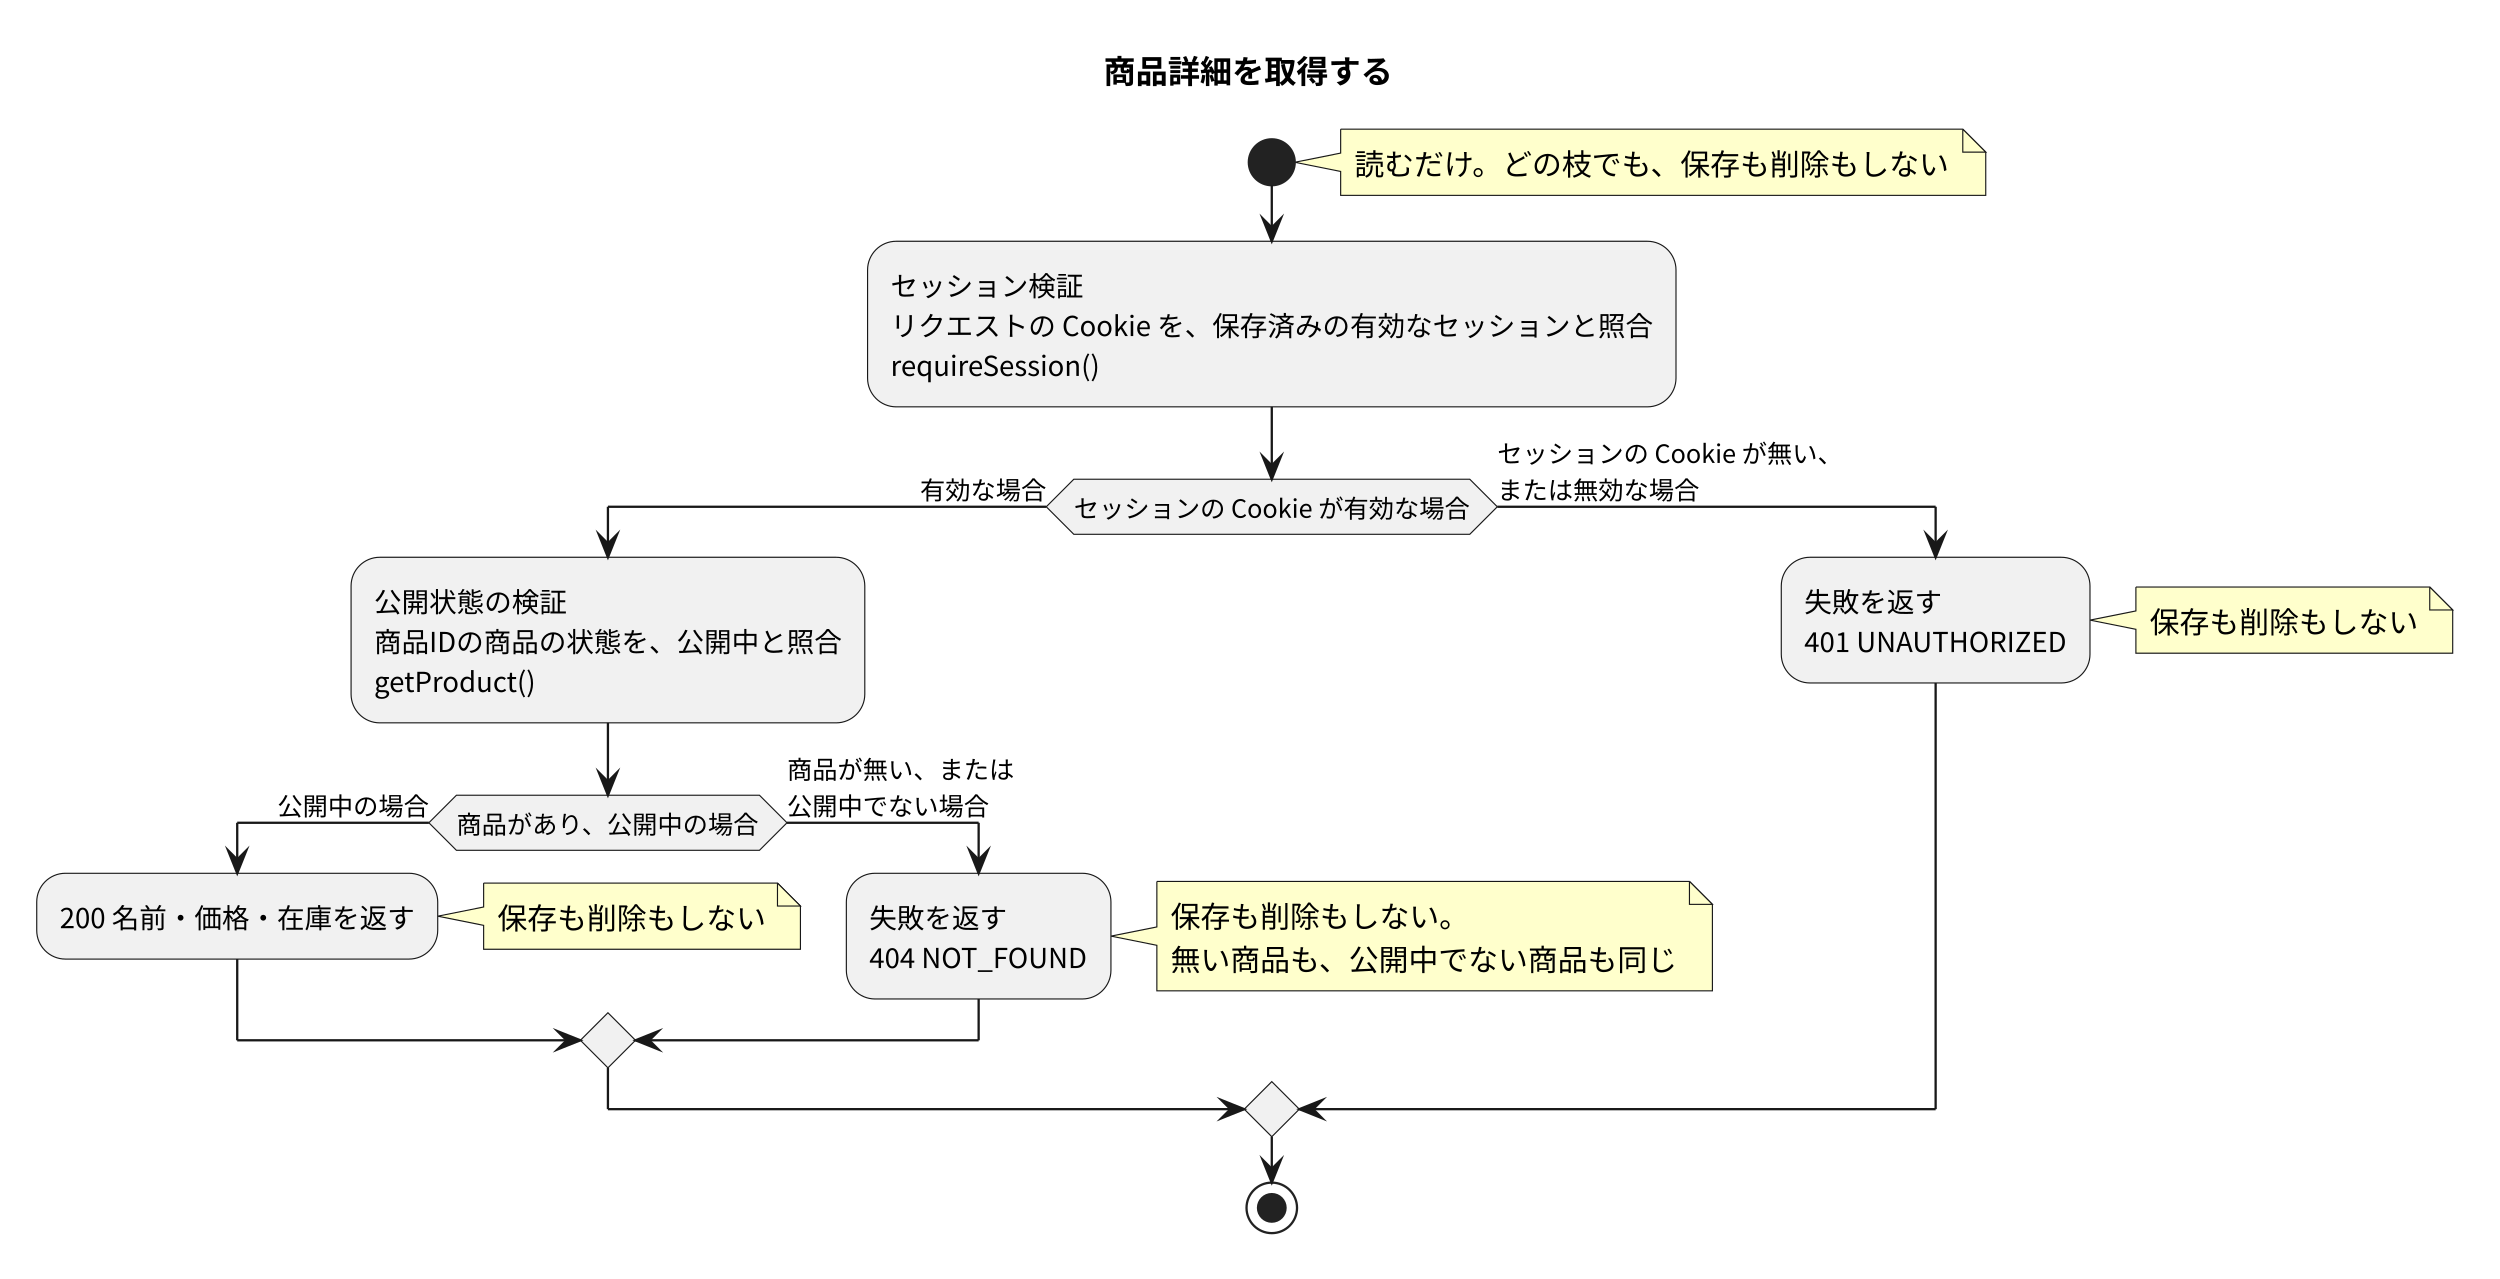
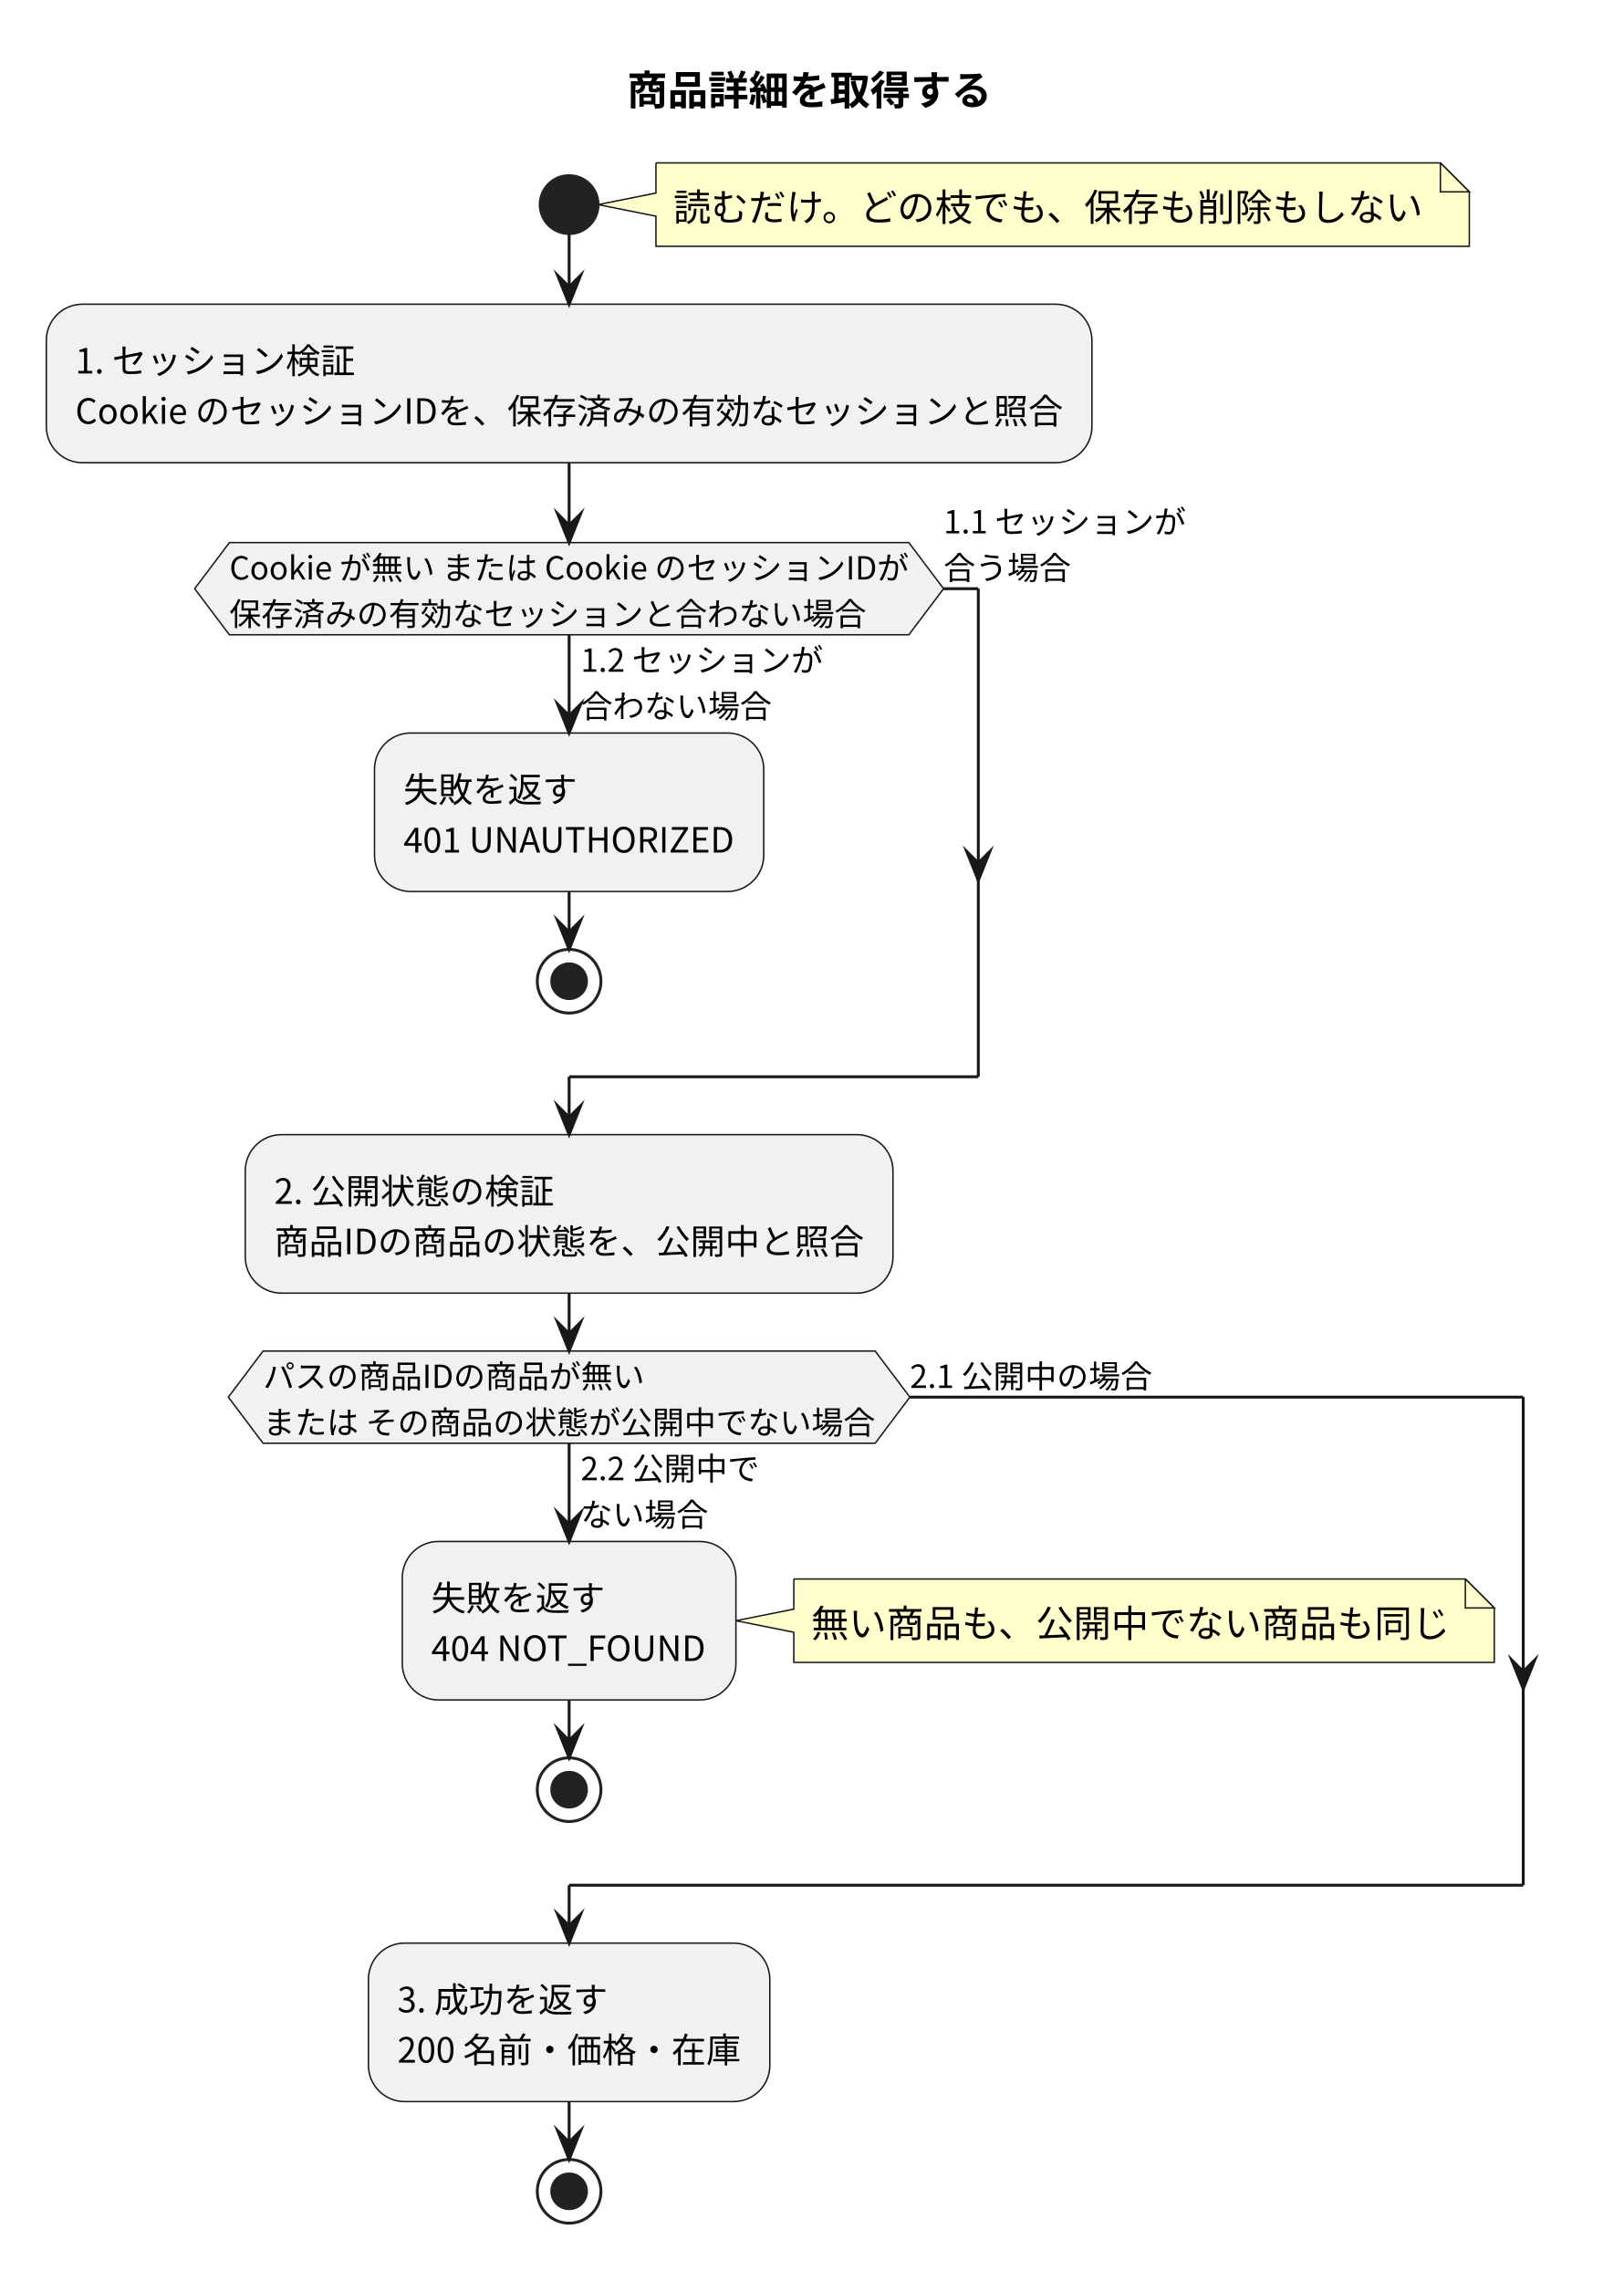
- <svg xmlns="http://www.w3.org/2000/svg" version="1.1" data-diagram-type="ACTIVITY" style="width:1089px;height:557px;background:#FFFFFF;" width="1089px" height="557px" viewBox="0 0 1089 557" zoomAndPan="magnify" preserveAspectRatio="none" contentStyleType="text/css">
+ <svg xmlns="http://www.w3.org/2000/svg" version="1.1" data-diagram-type="ACTIVITY" style="width:561px;height:788px;background:#FFFFFF;" width="561px" height="788px" viewBox="0 0 561 788" zoomAndPan="magnify" preserveAspectRatio="none" contentStyleType="text/css">
  <defs />
  <g font-family="sans-serif" lengthAdjust="spacing">
    <g class="title" data-source-line="8">
-       <text x="480.698" y="36.24" fill="#000" font-size="14" textLength="125.999" font-weight="700" font-family="'Noto Sans CJK JP'">商品詳細を取得する</text>
+       <text x="216.623" y="36.24" fill="#000" font-size="14" textLength="125.999" font-weight="700" font-family="'Noto Sans CJK JP'">商品詳細を取得する</text>
    </g>
-     <path d="M583.988,56.272 L583.988,66.684 L563.988,70.684 L583.988,74.684 L583.988,85.096 A0,0 0 0 0 583.988,85.096 L864.989,85.096 A0,0 0 0 0 864.989,85.096 L864.989,66.272 L854.989,56.272 L583.988,56.272 A0,0 0 0 0 583.988,56.272" style="stroke:#181818;stroke-width:0.5;" fill="#FFC" />
-     <path d="M854.989,56.272 L854.989,66.272 L864.989,66.272 L854.989,56.272" style="stroke:#181818;stroke-width:0.5;" fill="#FFC" />
-     <text x="589.988" y="76.352" fill="#000" font-size="13" textLength="260" font-family="'Noto Sans CJK JP'">読むだけ。どの枝でも、保存も削除もしない</text>
-     <ellipse cx="553.988" cy="70.684" rx="10" ry="10" fill="#222" style="stroke:#222;stroke-width:1;" />
-     <rect x="377.913" y="105.096" width="352.151" height="72.128" fill="#F1F1F1" style="stroke:#181818;stroke-width:0.5;" rx="12.5" ry="12.5" />
-     <text x="387.913" y="129.016" fill="#000" font-size="12" textLength="84.001" font-family="'Noto Sans CJK JP'">セッション検証</text>
-     <text x="387.913" y="146.392" fill="#000" font-size="12" textLength="332.151" font-family="'Noto Sans CJK JP'">リクエストの Cookie を、保存済みの有効なセッションと照合</text>
-     <text x="387.913" y="163.768" fill="#000" font-size="12" textLength="91.669" font-family="'Noto Sans CJK JP'">requireSession()</text>
-     <polygon points="467.754,208.748,640.222,208.748,652.222,220.748,640.222,232.748,467.754,232.748,455.754,220.748,467.754,208.748" fill="#F1F1F1" style="stroke:#181818;stroke-width:0.5;stroke-linejoin:miter;stroke-miterlimit:10;" />
-     <text x="467.754" y="225.544" fill="#000" font-size="11" textLength="172.468" font-family="'Noto Sans CJK JP'">セッションの Cookie が有効な場合</text>
-     <text x="400.755" y="217.58" fill="#000" font-size="11" textLength="55" font-family="'Noto Sans CJK JP'">有効な場合</text>
-     <text x="652.222" y="201.652" fill="#000" font-size="11" textLength="150.468" font-family="'Noto Sans CJK JP'">セッションの Cookie が無い、</text>
-     <text x="652.222" y="217.58" fill="#000" font-size="11" textLength="87.999" font-family="'Noto Sans CJK JP'">または無効な場合</text>
-     <rect x="152.929" y="242.748" width="223.774" height="72.128" fill="#F1F1F1" style="stroke:#181818;stroke-width:0.5;" rx="12.5" ry="12.5" />
-     <text x="162.929" y="266.668" fill="#000" font-size="12" textLength="84.001" font-family="'Noto Sans CJK JP'">公開状態の検証</text>
-     <text x="162.929" y="284.044" fill="#000" font-size="12" textLength="203.774" font-family="'Noto Sans CJK JP'">商品IDの商品の状態を、公開中と照合</text>
-     <text x="162.929" y="301.42" fill="#000" font-size="12" textLength="70.945" font-family="'Noto Sans CJK JP'">getProduct()</text>
-     <polygon points="198.817,346.4,330.816,346.4,342.816,358.4,330.816,370.4,198.817,370.4,186.817,358.4,198.817,346.4" fill="#F1F1F1" style="stroke:#181818;stroke-width:0.5;stroke-linejoin:miter;stroke-miterlimit:10;" />
-     <text x="198.817" y="363.196" fill="#000" font-size="11" textLength="131.999" font-family="'Noto Sans CJK JP'">商品があり、公開中の場合</text>
-     <text x="120.817" y="355.232" fill="#000" font-size="11" textLength="66" font-family="'Noto Sans CJK JP'">公開中の場合</text>
-     <text x="342.816" y="339.304" fill="#000" font-size="11" textLength="98.999" font-family="'Noto Sans CJK JP'">商品が無い、または</text>
-     <text x="342.816" y="355.232" fill="#000" font-size="11" textLength="87.999" font-family="'Noto Sans CJK JP'">公開中でない場合</text>
-     <path d="M210.669,384.676 L210.669,395.088 L190.669,399.088 L210.669,403.088 L210.669,413.5 A0,0 0 0 0 210.669,413.5 L348.669,413.5 A0,0 0 0 0 348.669,413.5 L348.669,394.676 L338.669,384.676 L210.669,384.676 A0,0 0 0 0 210.669,384.676" style="stroke:#181818;stroke-width:0.5;" fill="#FFC" />
-     <path d="M338.669,384.676 L338.669,394.676 L348.669,394.676 L338.669,384.676" style="stroke:#181818;stroke-width:0.5;" fill="#FFC" />
-     <text x="216.669" y="404.756" fill="#000" font-size="13" textLength="117" font-family="'Noto Sans CJK JP'">保存も削除もしない</text>
-     <rect x="16" y="380.4" width="174.669" height="37.376" fill="#F1F1F1" style="stroke:#181818;stroke-width:0.5;" rx="12.5" ry="12.5" />
-     <text x="26" y="404.32" fill="#000" font-size="12" textLength="154.669" font-family="'Noto Sans CJK JP'">200 名前・価格・在庫を返す</text>
-     <path d="M503.926,383.952 L503.926,403.776 L483.926,407.776 L503.926,411.776 L503.926,431.6 A0,0 0 0 0 503.926,431.6 L745.926,431.6 A0,0 0 0 0 745.926,431.6 L745.926,393.952 L735.926,383.952 L503.926,383.952 A0,0 0 0 0 503.926,383.952" style="stroke:#181818;stroke-width:0.5;" fill="#FFC" />
-     <path d="M735.926,383.952 L735.926,393.952 L745.926,393.952 L735.926,383.952" style="stroke:#181818;stroke-width:0.5;" fill="#FFC" />
-     <text x="509.926" y="404.032" fill="#000" font-size="13" textLength="130" font-family="'Noto Sans CJK JP'">保存も削除もしない。</text>
-     <text x="509.926" y="422.856" fill="#000" font-size="13" textLength="221" font-family="'Noto Sans CJK JP'">無い商品も、公開中でない商品も同じ</text>
-     <rect x="368.669" y="380.4" width="115.257" height="54.752" fill="#F1F1F1" style="stroke:#181818;stroke-width:0.5;" rx="12.5" ry="12.5" />
-     <text x="378.669" y="404.32" fill="#000" font-size="12" textLength="60" font-family="'Noto Sans CJK JP'">失敗を返す</text>
-     <text x="378.669" y="421.696" fill="#000" font-size="12" textLength="95.257" font-family="'Noto Sans CJK JP'">404 NOT_FOUND</text>
-     <polygon points="264.816,441.152,276.816,453.152,264.816,465.152,252.816,453.152,264.816,441.152" fill="#F1F1F1" style="stroke:#181818;stroke-width:0.5;stroke-linejoin:miter;stroke-miterlimit:10;" />
-     <path d="M930.395,255.712 L930.395,266.124 L910.395,270.124 L930.395,274.124 L930.395,284.536 A0,0 0 0 0 930.395,284.536 L1068.395,284.536 A0,0 0 0 0 1068.395,284.536 L1068.395,265.712 L1058.395,255.712 L930.395,255.712 A0,0 0 0 0 930.395,255.712" style="stroke:#181818;stroke-width:0.5;" fill="#FFC" />
-     <path d="M1058.395,255.712 L1058.395,265.712 L1068.395,265.712 L1058.395,255.712" style="stroke:#181818;stroke-width:0.5;" fill="#FFC" />
-     <text x="936.395" y="275.792" fill="#000" font-size="13" textLength="117" font-family="'Noto Sans CJK JP'">保存も削除もしない</text>
-     <rect x="775.926" y="242.748" width="134.469" height="54.752" fill="#F1F1F1" style="stroke:#181818;stroke-width:0.5;" rx="12.5" ry="12.5" />
-     <text x="785.926" y="266.668" fill="#000" font-size="12" textLength="60" font-family="'Noto Sans CJK JP'">失敗を返す</text>
-     <text x="785.926" y="284.044" fill="#000" font-size="12" textLength="114.469" font-family="'Noto Sans CJK JP'">401 UNAUTHORIZED</text>
-     <polygon points="553.988,471.152,565.988,483.152,553.988,495.152,541.988,483.152,553.988,471.152" fill="#F1F1F1" style="stroke:#181818;stroke-width:0.5;stroke-linejoin:miter;stroke-miterlimit:10;" />
-     <ellipse cx="553.988" cy="526.152" rx="11" ry="11" fill="none" style="stroke:#222;stroke-width:1;" />
-     <ellipse cx="553.988" cy="526.152" rx="6" ry="6" fill="#222" style="stroke:#222;stroke-width:1;" />
-     <line x1="553.988" y1="80.684" x2="553.988" y2="105.096" style="stroke:#181818;stroke-width:1;" />
-     <polygon points="549.988,95.096,553.988,105.096,557.988,95.096,553.988,99.096" fill="#181818" style="stroke:#181818;stroke-width:1;stroke-linejoin:miter;stroke-miterlimit:10;" />
-     <line x1="186.817" y1="358.4" x2="103.335" y2="358.4" style="stroke:#181818;stroke-width:1;" />
-     <line x1="103.335" y1="358.4" x2="103.335" y2="380.4" style="stroke:#181818;stroke-width:1;" />
-     <polygon points="99.335,370.4,103.335,380.4,107.335,370.4,103.335,374.4" fill="#181818" style="stroke:#181818;stroke-width:1;stroke-linejoin:miter;stroke-miterlimit:10;" />
-     <line x1="342.816" y1="358.4" x2="426.298" y2="358.4" style="stroke:#181818;stroke-width:1;" />
-     <line x1="426.298" y1="358.4" x2="426.298" y2="380.4" style="stroke:#181818;stroke-width:1;" />
-     <polygon points="422.298,370.4,426.298,380.4,430.298,370.4,426.298,374.4" fill="#181818" style="stroke:#181818;stroke-width:1;stroke-linejoin:miter;stroke-miterlimit:10;" />
-     <line x1="103.335" y1="417.776" x2="103.335" y2="453.152" style="stroke:#181818;stroke-width:1;" />
-     <line x1="103.335" y1="453.152" x2="252.816" y2="453.152" style="stroke:#181818;stroke-width:1;" />
-     <polygon points="242.816,449.152,252.816,453.152,242.816,457.152,246.816,453.152" fill="#181818" style="stroke:#181818;stroke-width:1;stroke-linejoin:miter;stroke-miterlimit:10;" />
-     <line x1="426.298" y1="435.152" x2="426.298" y2="453.152" style="stroke:#181818;stroke-width:1;" />
-     <line x1="426.298" y1="453.152" x2="276.816" y2="453.152" style="stroke:#181818;stroke-width:1;" />
-     <polygon points="286.816,449.152,276.816,453.152,286.816,457.152,282.816,453.152" fill="#181818" style="stroke:#181818;stroke-width:1;stroke-linejoin:miter;stroke-miterlimit:10;" />
-     <line x1="264.816" y1="314.876" x2="264.816" y2="346.4" style="stroke:#181818;stroke-width:1;" />
-     <polygon points="260.816,336.4,264.816,346.4,268.816,336.4,264.816,340.4" fill="#181818" style="stroke:#181818;stroke-width:1;stroke-linejoin:miter;stroke-miterlimit:10;" />
-     <line x1="455.754" y1="220.748" x2="264.816" y2="220.748" style="stroke:#181818;stroke-width:1;" />
-     <line x1="264.816" y1="220.748" x2="264.816" y2="242.748" style="stroke:#181818;stroke-width:1;" />
-     <polygon points="260.816,232.748,264.816,242.748,268.816,232.748,264.816,236.748" fill="#181818" style="stroke:#181818;stroke-width:1;stroke-linejoin:miter;stroke-miterlimit:10;" />
-     <line x1="652.222" y1="220.748" x2="843.161" y2="220.748" style="stroke:#181818;stroke-width:1;" />
-     <line x1="843.161" y1="220.748" x2="843.161" y2="242.748" style="stroke:#181818;stroke-width:1;" />
-     <polygon points="839.161,232.748,843.161,242.748,847.161,232.748,843.161,236.748" fill="#181818" style="stroke:#181818;stroke-width:1;stroke-linejoin:miter;stroke-miterlimit:10;" />
-     <line x1="264.816" y1="465.152" x2="264.816" y2="483.152" style="stroke:#181818;stroke-width:1;" />
-     <line x1="264.816" y1="483.152" x2="541.988" y2="483.152" style="stroke:#181818;stroke-width:1;" />
-     <polygon points="531.988,479.152,541.988,483.152,531.988,487.152,535.988,483.152" fill="#181818" style="stroke:#181818;stroke-width:1;stroke-linejoin:miter;stroke-miterlimit:10;" />
-     <line x1="843.161" y1="297.5" x2="843.161" y2="483.152" style="stroke:#181818;stroke-width:1;" />
-     <line x1="843.161" y1="483.152" x2="565.988" y2="483.152" style="stroke:#181818;stroke-width:1;" />
-     <polygon points="575.988,479.152,565.988,483.152,575.988,487.152,571.988,483.152" fill="#181818" style="stroke:#181818;stroke-width:1;stroke-linejoin:miter;stroke-miterlimit:10;" />
-     <line x1="553.988" y1="177.224" x2="553.988" y2="208.748" style="stroke:#181818;stroke-width:1;" />
-     <polygon points="549.988,198.748,553.988,208.748,557.988,198.748,553.988,202.748" fill="#181818" style="stroke:#181818;stroke-width:1;stroke-linejoin:miter;stroke-miterlimit:10;" />
-     <line x1="553.988" y1="495.152" x2="553.988" y2="515.152" style="stroke:#181818;stroke-width:1;" />
-     <polygon points="549.988,505.152,553.988,515.152,557.988,505.152,553.988,509.152" fill="#181818" style="stroke:#181818;stroke-width:1;stroke-linejoin:miter;stroke-miterlimit:10;" />
+     <path d="M226.617,56.272 L226.617,66.684 L206.617,70.684 L226.617,74.684 L226.617,85.096 A0,0 0 0 0 226.617,85.096 L507.618,85.096 A0,0 0 0 0 507.618,85.096 L507.618,66.272 L497.618,56.272 L226.617,56.272 A0,0 0 0 0 226.617,56.272" style="stroke:#181818;stroke-width:0.5;" fill="#FFC" />
+     <path d="M497.618,56.272 L497.618,66.272 L507.618,66.272 L497.618,56.272" style="stroke:#181818;stroke-width:0.5;" fill="#FFC" />
+     <text x="232.617" y="76.352" fill="#000" font-size="13" textLength="260" font-family="'Noto Sans CJK JP'">読むだけ。どの枝でも、保存も削除もしない</text>
+     <ellipse cx="196.617" cy="70.684" rx="10" ry="10" fill="#222" style="stroke:#222;stroke-width:1;" />
+     <rect x="16" y="105.096" width="361.235" height="54.752" fill="#F1F1F1" style="stroke:#181818;stroke-width:0.5;" rx="12.5" ry="12.5" />
+     <text x="26" y="129.016" fill="#000" font-size="12" textLength="96.685" font-family="'Noto Sans CJK JP'">1. セッション検証</text>
+     <text x="26" y="146.392" fill="#000" font-size="12" textLength="341.235" font-family="'Noto Sans CJK JP'">Cookie のセッションIDを、保存済みの有効なセッションと照合</text>
+     <rect x="129.383" y="253.228" width="134.469" height="54.752" fill="#F1F1F1" style="stroke:#181818;stroke-width:0.5;" rx="12.5" ry="12.5" />
+     <text x="139.383" y="277.148" fill="#000" font-size="12" textLength="60" font-family="'Noto Sans CJK JP'">失敗を返す</text>
+     <text x="139.383" y="294.524" fill="#000" font-size="12" textLength="114.469" font-family="'Noto Sans CJK JP'">401 UNAUTHORIZED</text>
+     <ellipse cx="196.617" cy="338.98" rx="11" ry="11" fill="none" style="stroke:#222;stroke-width:1;" />
+     <ellipse cx="196.617" cy="338.98" rx="6" ry="6" fill="#222" style="stroke:#222;stroke-width:1;" />
+     <polygon points="79.254,187.444,313.981,187.444,325.981,203.372,313.981,219.3,79.254,219.3,67.254,203.372,79.254,187.444" fill="#F1F1F1" style="stroke:#181818;stroke-width:0.5;stroke-linejoin:miter;stroke-miterlimit:10;" />
+     <text x="200.617" y="232.06" fill="#000" font-size="11" textLength="83.731" font-family="'Noto Sans CJK JP'">1.2 セッションが</text>
+     <text x="200.617" y="247.988" fill="#000" font-size="11" textLength="66" font-family="'Noto Sans CJK JP'">合わない場合</text>
+     <text x="79.254" y="200.204" fill="#000" font-size="11" textLength="234.727" font-family="'Noto Sans CJK JP'">Cookie が無い または Cookie のセッションIDが</text>
+     <text x="79.254" y="216.132" fill="#000" font-size="11" textLength="219.998" font-family="'Noto Sans CJK JP'">保存済みの有効なセッションと合わない場合</text>
+     <text x="325.981" y="184.276" fill="#000" font-size="11" textLength="83.731" font-family="'Noto Sans CJK JP'">1.1 セッションが</text>
+     <text x="325.981" y="200.204" fill="#000" font-size="11" textLength="44" font-family="'Noto Sans CJK JP'">合う場合</text>
+     <rect x="84.731" y="391.98" width="223.774" height="54.752" fill="#F1F1F1" style="stroke:#181818;stroke-width:0.5;" rx="12.5" ry="12.5" />
+     <text x="94.731" y="415.9" fill="#000" font-size="12" textLength="96.685" font-family="'Noto Sans CJK JP'">2. 公開状態の検証</text>
+     <text x="94.731" y="433.276" fill="#000" font-size="12" textLength="203.774" font-family="'Noto Sans CJK JP'">商品IDの商品の状態を、公開中と照合</text>
+     <path d="M274.246,545.48 L274.246,555.892 L254.246,559.892 L274.246,563.892 L274.246,574.304 A0,0 0 0 0 274.246,574.304 L516.246,574.304 A0,0 0 0 0 516.246,574.304 L516.246,555.48 L506.246,545.48 L274.246,545.48 A0,0 0 0 0 274.246,545.48" style="stroke:#181818;stroke-width:0.5;" fill="#FFC" />
+     <path d="M506.246,545.48 L506.246,555.48 L516.246,555.48 L506.246,545.48" style="stroke:#181818;stroke-width:0.5;" fill="#FFC" />
+     <text x="280.246" y="565.56" fill="#000" font-size="13" textLength="221" font-family="'Noto Sans CJK JP'">無い商品も、公開中でない商品も同じ</text>
+     <rect x="138.989" y="532.516" width="115.257" height="54.752" fill="#F1F1F1" style="stroke:#181818;stroke-width:0.5;" rx="12.5" ry="12.5" />
+     <text x="148.989" y="556.436" fill="#000" font-size="12" textLength="60" font-family="'Noto Sans CJK JP'">失敗を返す</text>
+     <text x="148.989" y="573.812" fill="#000" font-size="12" textLength="95.257" font-family="'Noto Sans CJK JP'">404 NOT_FOUND</text>
+     <ellipse cx="196.617" cy="618.268" rx="11" ry="11" fill="none" style="stroke:#222;stroke-width:1;" />
+     <ellipse cx="196.617" cy="618.268" rx="6" ry="6" fill="#222" style="stroke:#222;stroke-width:1;" />
+     <polygon points="90.886,466.732,302.349,466.732,314.349,482.66,302.349,498.588,90.886,498.588,78.886,482.66,90.886,466.732" fill="#F1F1F1" style="stroke:#181818;stroke-width:0.5;stroke-linejoin:miter;stroke-miterlimit:10;" />
+     <text x="200.617" y="511.348" fill="#000" font-size="11" textLength="61.732" font-family="'Noto Sans CJK JP'">2.2 公開中で</text>
+     <text x="200.617" y="527.276" fill="#000" font-size="11" textLength="44" font-family="'Noto Sans CJK JP'">ない場合</text>
+     <text x="90.886" y="479.492" fill="#000" font-size="11" textLength="131.79" font-family="'Noto Sans CJK JP'">パスの商品IDの商品が無い</text>
+     <text x="90.886" y="495.42" fill="#000" font-size="11" textLength="211.463" font-family="'Noto Sans CJK JP'">または その商品の状態が公開中でない場合</text>
+     <text x="314.349" y="479.492" fill="#000" font-size="11" textLength="83.731" font-family="'Noto Sans CJK JP'">2.1 公開中の場合</text>
+     <rect x="127.283" y="671.268" width="138.669" height="54.752" fill="#F1F1F1" style="stroke:#181818;stroke-width:0.5;" rx="12.5" ry="12.5" />
+     <text x="137.283" y="695.188" fill="#000" font-size="12" textLength="72.685" font-family="'Noto Sans CJK JP'">3. 成功を返す</text>
+     <text x="137.283" y="712.564" fill="#000" font-size="12" textLength="118.669" font-family="'Noto Sans CJK JP'">200 名前・価格・在庫</text>
+     <ellipse cx="196.617" cy="757.02" rx="11" ry="11" fill="none" style="stroke:#222;stroke-width:1;" />
+     <ellipse cx="196.617" cy="757.02" rx="6" ry="6" fill="#222" style="stroke:#222;stroke-width:1;" />
+     <line x1="196.617" y1="80.684" x2="196.617" y2="105.096" style="stroke:#181818;stroke-width:1;" />
+     <polygon points="192.617,95.096,196.617,105.096,200.617,95.096,196.617,99.096" fill="#181818" style="stroke:#181818;stroke-width:1;stroke-linejoin:miter;stroke-miterlimit:10;" />
+     <line x1="196.617" y1="307.98" x2="196.617" y2="327.98" style="stroke:#181818;stroke-width:1;" />
+     <polygon points="192.617,317.98,196.617,327.98,200.617,317.98,196.617,321.98" fill="#181818" style="stroke:#181818;stroke-width:1;stroke-linejoin:miter;stroke-miterlimit:10;" />
+     <line x1="196.617" y1="219.3" x2="196.617" y2="253.228" style="stroke:#181818;stroke-width:1;" />
+     <polygon points="192.617,243.228,196.617,253.228,200.617,243.228,196.617,247.228" fill="#181818" style="stroke:#181818;stroke-width:1;stroke-linejoin:miter;stroke-miterlimit:10;" />
+     <line x1="325.981" y1="203.372" x2="337.981" y2="203.372" style="stroke:#181818;stroke-width:1;" />
+     <polygon points="333.981,294.14,337.981,304.14,341.981,294.14,337.981,298.14" fill="#181818" style="stroke:#181818;stroke-width:1;stroke-linejoin:miter;stroke-miterlimit:10;" />
+     <line x1="337.981" y1="203.372" x2="337.981" y2="371.98" style="stroke:#181818;stroke-width:1;" />
+     <line x1="337.981" y1="371.98" x2="196.617" y2="371.98" style="stroke:#181818;stroke-width:1;" />
+     <line x1="196.617" y1="371.98" x2="196.617" y2="391.98" style="stroke:#181818;stroke-width:1;" />
+     <polygon points="192.617,381.98,196.617,391.98,200.617,381.98,196.617,385.98" fill="#181818" style="stroke:#181818;stroke-width:1;stroke-linejoin:miter;stroke-miterlimit:10;" />
+     <line x1="196.617" y1="159.848" x2="196.617" y2="187.444" style="stroke:#181818;stroke-width:1;" />
+     <polygon points="192.617,177.444,196.617,187.444,200.617,177.444,196.617,181.444" fill="#181818" style="stroke:#181818;stroke-width:1;stroke-linejoin:miter;stroke-miterlimit:10;" />
+     <line x1="196.617" y1="587.268" x2="196.617" y2="607.268" style="stroke:#181818;stroke-width:1;" />
+     <polygon points="192.617,597.268,196.617,607.268,200.617,597.268,196.617,601.268" fill="#181818" style="stroke:#181818;stroke-width:1;stroke-linejoin:miter;stroke-miterlimit:10;" />
+     <line x1="196.617" y1="498.588" x2="196.617" y2="532.516" style="stroke:#181818;stroke-width:1;" />
+     <polygon points="192.617,522.516,196.617,532.516,200.617,522.516,196.617,526.516" fill="#181818" style="stroke:#181818;stroke-width:1;stroke-linejoin:miter;stroke-miterlimit:10;" />
+     <line x1="314.349" y1="482.66" x2="526.246" y2="482.66" style="stroke:#181818;stroke-width:1;" />
+     <polygon points="522.246,573.428,526.246,583.428,530.246,573.428,526.246,577.428" fill="#181818" style="stroke:#181818;stroke-width:1;stroke-linejoin:miter;stroke-miterlimit:10;" />
+     <line x1="526.246" y1="482.66" x2="526.246" y2="651.268" style="stroke:#181818;stroke-width:1;" />
+     <line x1="526.246" y1="651.268" x2="196.617" y2="651.268" style="stroke:#181818;stroke-width:1;" />
+     <line x1="196.617" y1="651.268" x2="196.617" y2="671.268" style="stroke:#181818;stroke-width:1;" />
+     <polygon points="192.617,661.268,196.617,671.268,200.617,661.268,196.617,665.268" fill="#181818" style="stroke:#181818;stroke-width:1;stroke-linejoin:miter;stroke-miterlimit:10;" />
+     <line x1="196.617" y1="446.732" x2="196.617" y2="466.732" style="stroke:#181818;stroke-width:1;" />
+     <polygon points="192.617,456.732,196.617,466.732,200.617,456.732,196.617,460.732" fill="#181818" style="stroke:#181818;stroke-width:1;stroke-linejoin:miter;stroke-miterlimit:10;" />
+     <line x1="196.617" y1="726.02" x2="196.617" y2="746.02" style="stroke:#181818;stroke-width:1;" />
+     <polygon points="192.617,736.02,196.617,746.02,200.617,736.02,196.617,740.02" fill="#181818" style="stroke:#181818;stroke-width:1;stroke-linejoin:miter;stroke-miterlimit:10;" />
  </g>
</svg>
